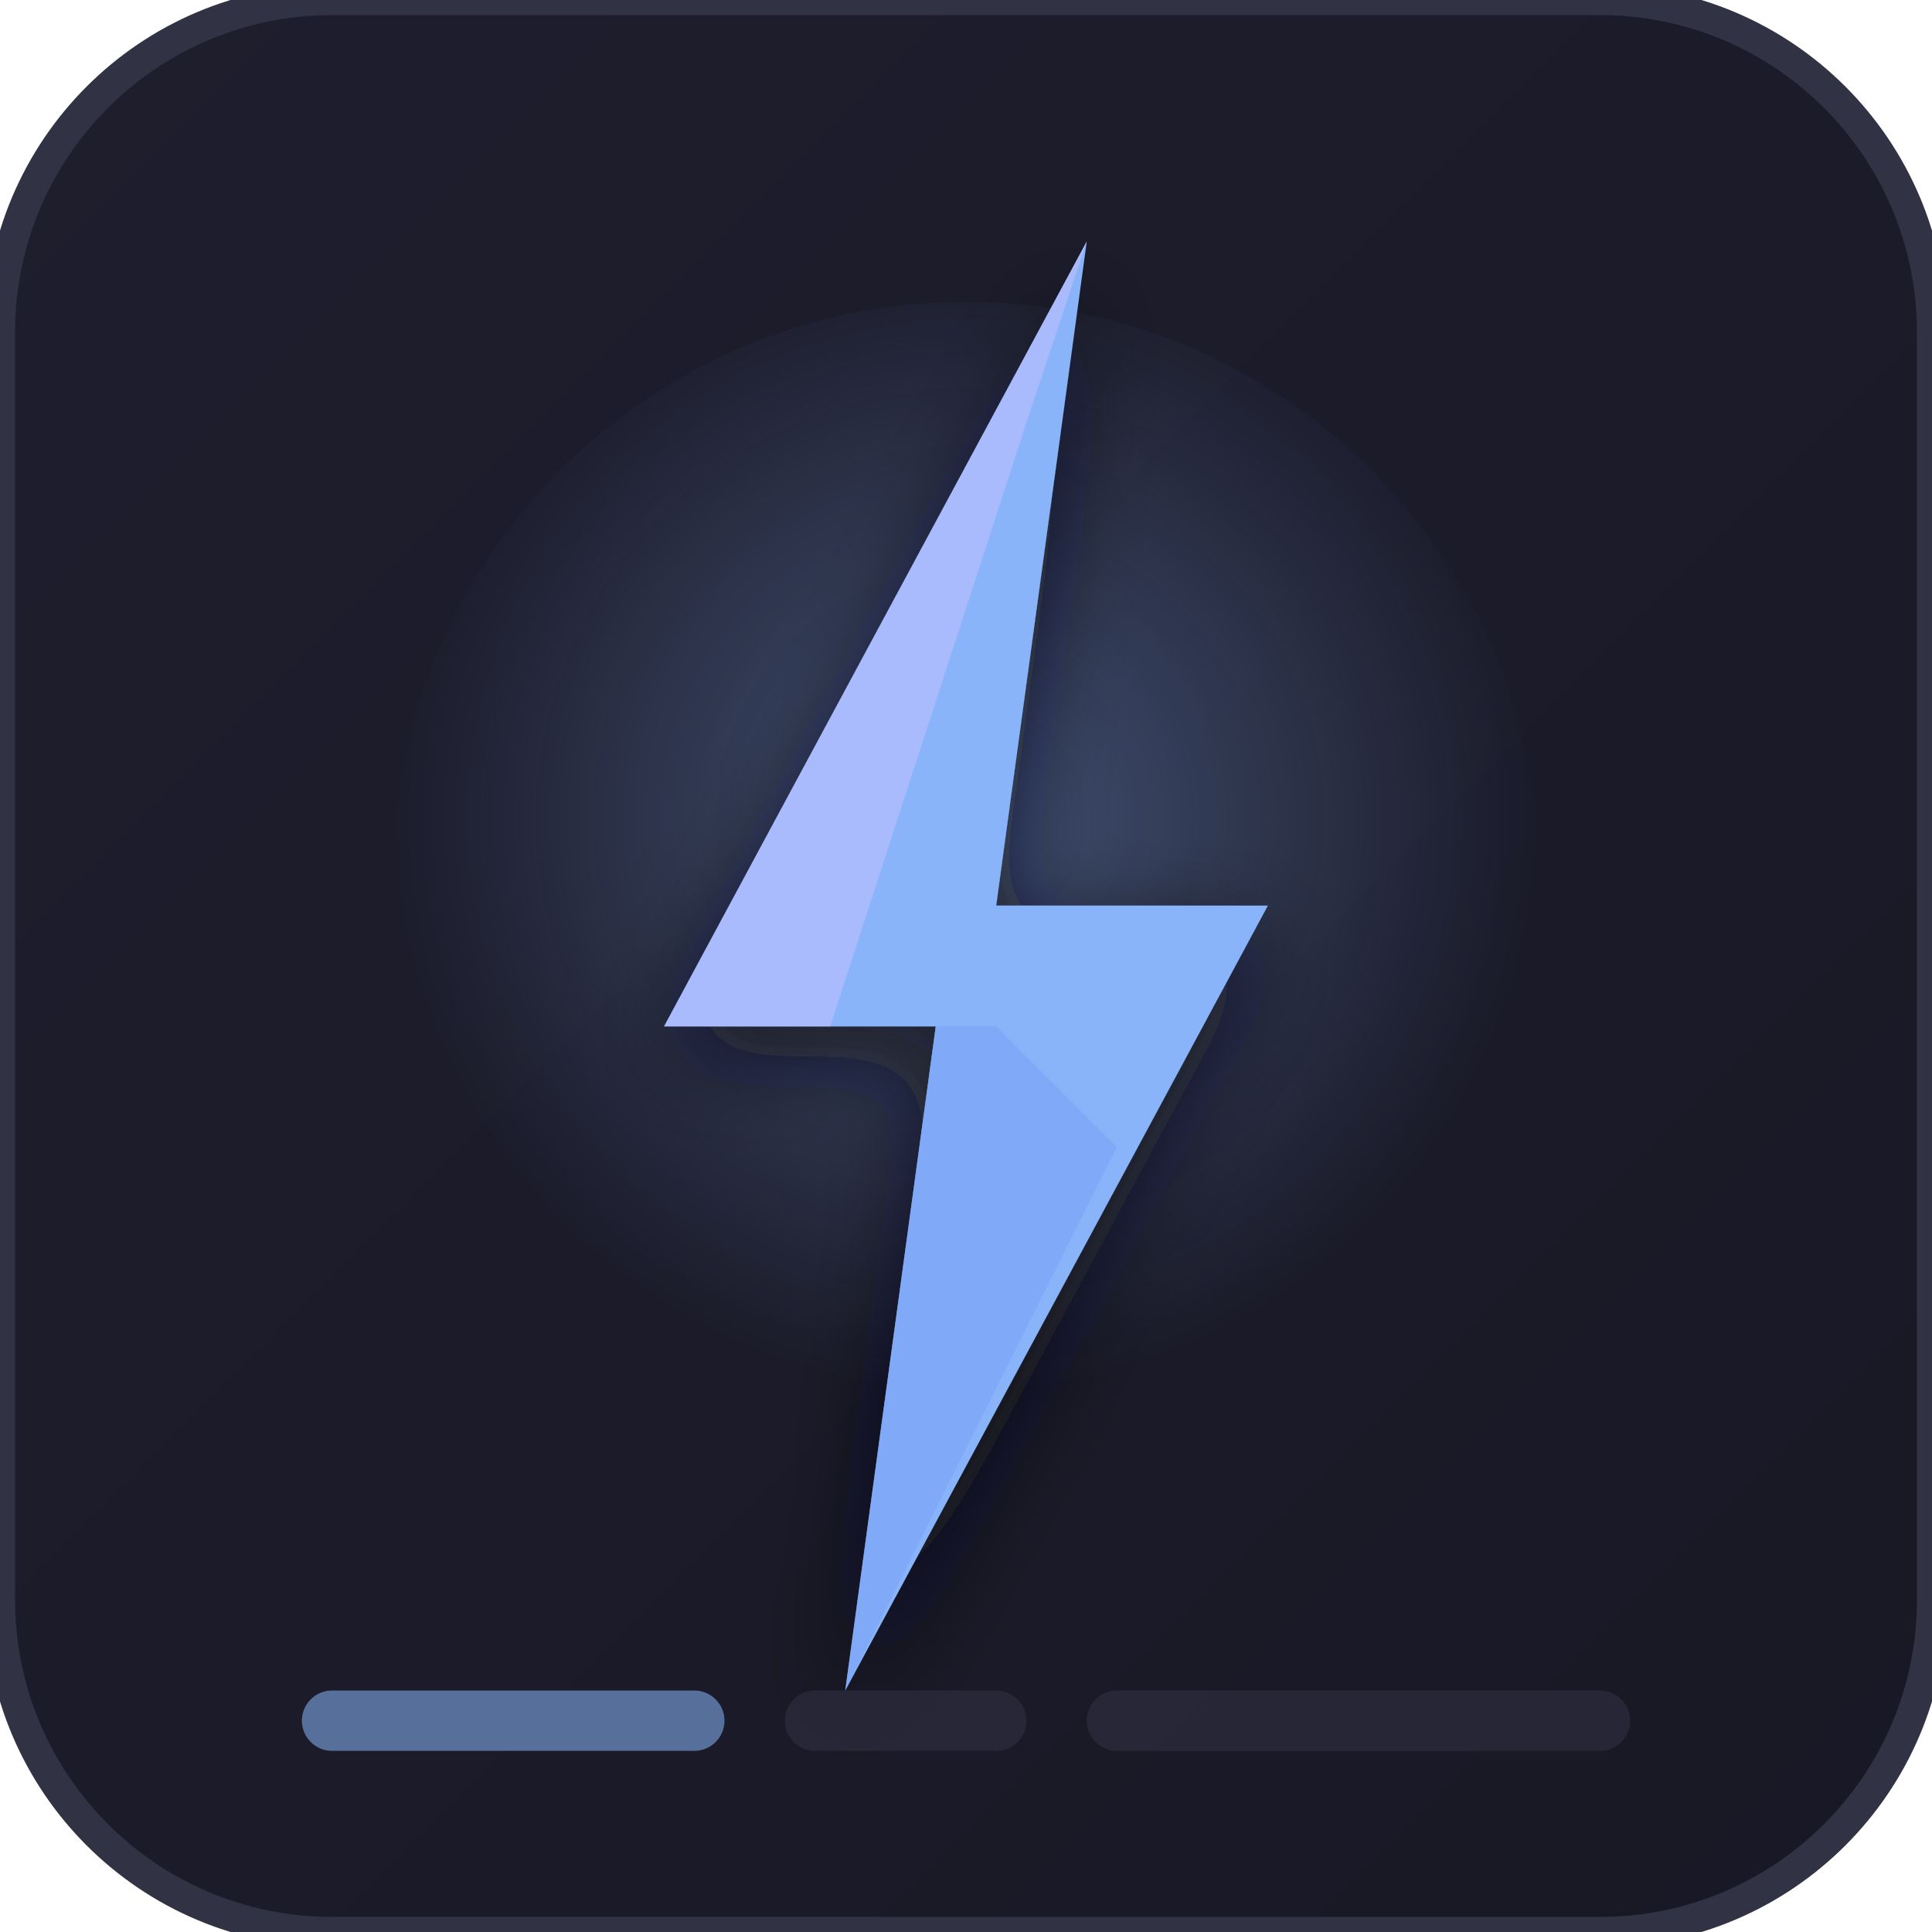
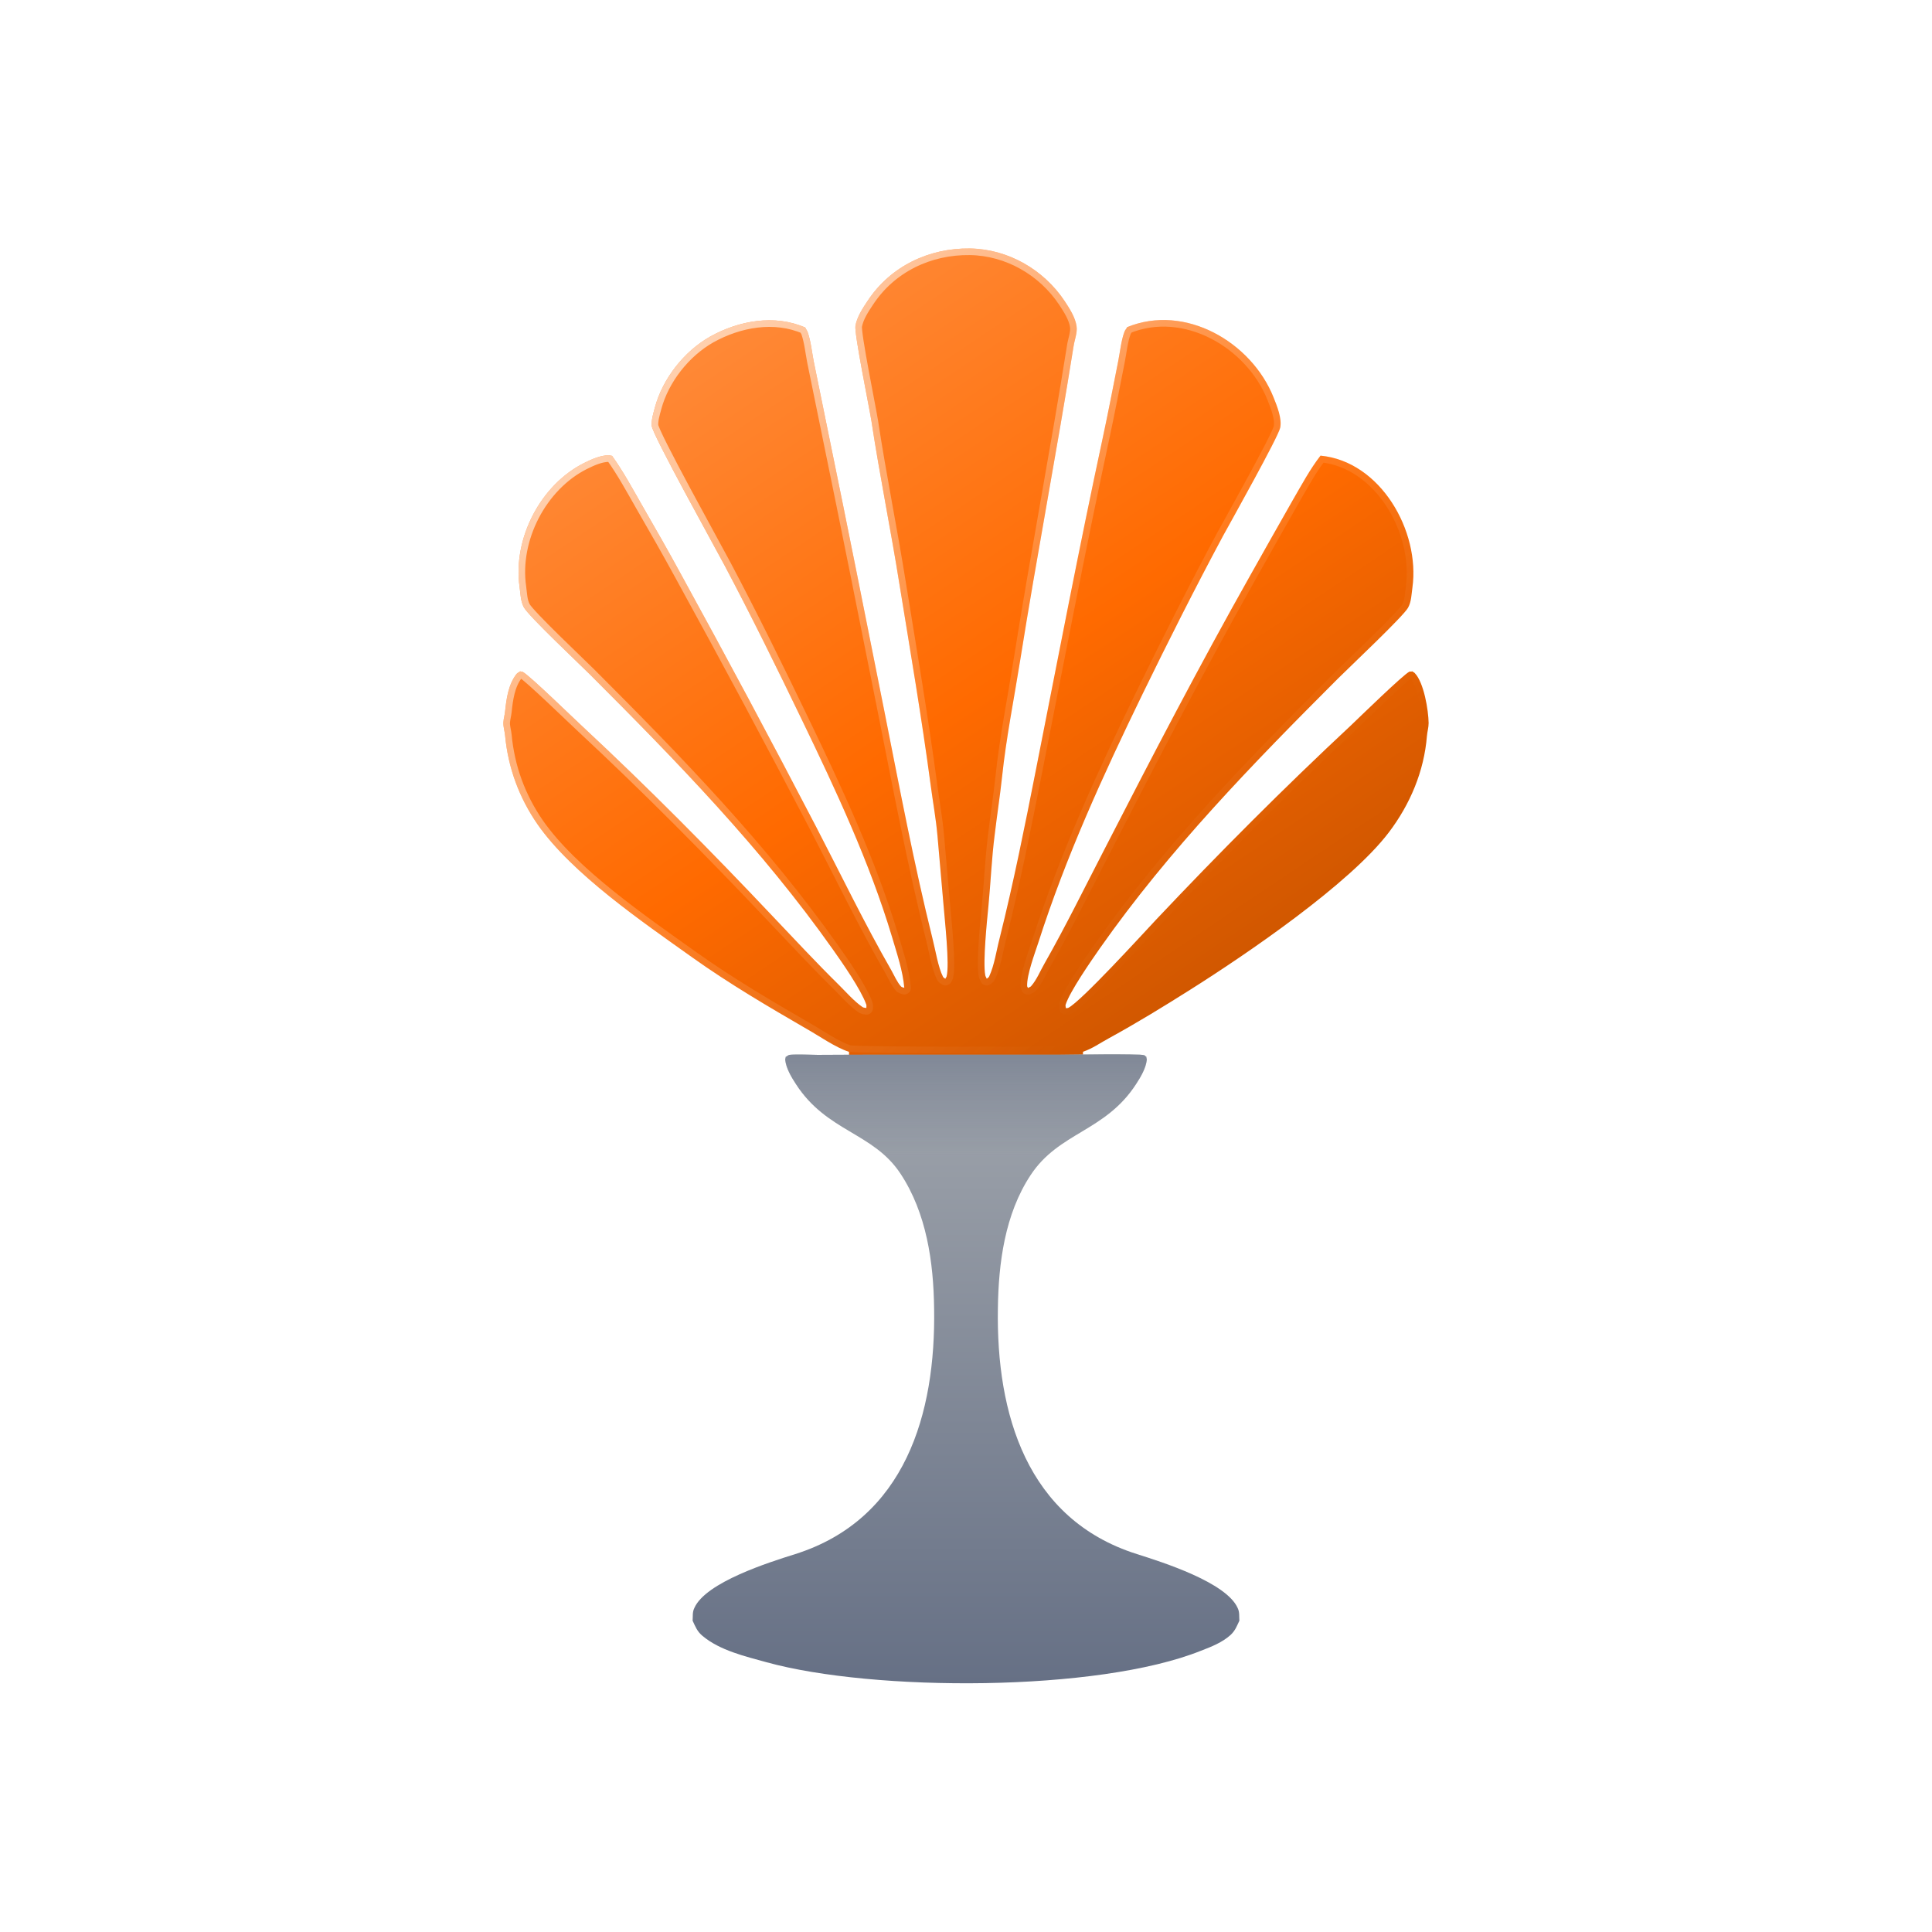
- <svg xmlns="http://www.w3.org/2000/svg" viewBox="0 0 128 128" width="128" height="128">
+ <svg xmlns="http://www.w3.org/2000/svg" width="1024" height="1024" viewBox="0 0 1024 1024">
  <defs>
-     <linearGradient id="bg_grad" x1="0%" y1="0%" x2="100%" y2="100%">
-       <stop offset="0%" stop-color="#1e1e2e" />
-       <stop offset="100%" stop-color="#181825" />
+     <linearGradient id="grad-cup" gradientUnits="userSpaceOnUse" x1="360" y1="142" x2="640" y2="560">
+       <stop offset="0" stop-color="#FF8E40" />
+       <stop offset="0.55" stop-color="#FF6A00" />
+       <stop offset="1" stop-color="#C95400" />
    </linearGradient>
-     <radialGradient id="bolt_glow" cx="50%" cy="45%" r="50%">
-       <stop offset="0%" stop-color="#89b4fa" stop-opacity="0.35" />
-       <stop offset="100%" stop-color="#89b4fa" stop-opacity="0" />
-     </radialGradient>
-     <filter id="shadow" x="-10%" y="-10%" width="120%" height="120%">
-       <feDropShadow dx="0" dy="2" stdDeviation="3" flood-color="#11111b" flood-opacity="0.7" />
-     </filter>
+     <linearGradient id="grad-stem" gradientUnits="userSpaceOnUse" x1="512" y1="559" x2="512" y2="892">
+       <stop offset="0" stop-color="#A1A6AD" />
+       <stop offset="1" stop-color="#667085" />
+     </linearGradient>
+     <clipPath id="clip-cup">
+       <path d="M275.7 355.8C276.1 356.1 276.8 355.9 277.2 356.2C280.8 358.1 304 380.7 308.9 385.2C343.5 417.4 376.9 451.1 409.4 485.5C421.1 497.8 432.7 510.3 444.8 522.2C448.7 526.1 452.7 530.7 457.2 533.8C457.8 534.2 458.8 534.1 459.2 534.3C459.1 533.9 459.4 532.9 459.1 532.3C456.2 524.3 446.6 510.5 441.5 503.3C403.8 449.9 358.7 403.5 312.6 357.4C306.9 351.7 279.9 326.3 277.6 321.8C275.9 318.5 275.9 314.8 275.4 311.2C271.7 285.6 286.4 257 309.6 245.4C313.4 243.5 318.3 241.3 322.7 241.3C323.3 241.3 323.8 241.6 324.4 241.6C330.3 249.8 335.2 258.9 340.3 267.8C347.3 279.9 354.2 292 360.9 304.3C385.3 348.7 409.2 393.3 432.6 438.3C445.8 463.7 458.2 489.5 472.5 514.4C474 517.1 475.5 520.6 477.6 522.9C478.1 523.4 479.2 523.4 479.3 523.6C478.5 514.4 475.4 505.5 472.8 496.6C460.9 457 443.1 419 425.2 381.9C411.9 354.3 398.4 326.8 384.1 299.8C379.2 290.5 345.6 230.1 345.4 225.6C345.2 222.5 346.3 219 347.1 216C351.2 200.7 362.6 186.2 376.4 178.4C391.6 169.9 410.6 166.5 426.8 173.6C427.1 174.4 427.8 175.2 428.1 176.1C429.8 181 430.3 186.5 431.3 191.6C434 204.9 436.7 218.1 439.4 231.3C449.4 279.9 459.1 328.6 468.8 377.3C476.8 417.5 484.4 457.9 494.3 497.7C495.8 503.5 497.2 512.6 499.8 517.7C500 518.2 501 518.7 501.1 518.8C501.1 518.3 501.6 518 501.7 517.6C503.4 511.4 500.7 487.4 500.1 479.8C499 467.6 498 455.4 496.9 443.2C496.1 434 494.4 424.8 493.2 415.6C488.5 380.4 482.5 345.3 476.8 310.1C472.2 281.1 466.3 252.3 461.9 223.3C460.7 215.8 452.7 176.8 453.4 172.7C454.2 168 457.3 163.3 459.9 159.4C472 141.1 492.4 131.4 514.1 131.7C534.3 132 553.2 142.9 564.3 159.6C566.8 163.4 570 168.3 570.6 173C571.1 176.3 569.5 180.2 569 183.6C560.2 239 549.6 294.1 540.8 349.5C537.5 370.2 533.3 391 531.1 411.9C530 422.1 528.4 432.3 527.2 442.5C525.6 454.9 525.1 467.6 523.9 480.1C523.1 488.2 520.9 509.7 522.2 516.9C522.3 517.6 522.9 518.3 523 518.8C523.2 518.5 524.1 518.1 524.3 517.5C527.1 511.4 528.1 503.9 529.8 497.4C537.2 467.8 543.2 437.8 549.1 407.8C560.7 349.2 571.9 290.5 584.5 232C587.4 218.5 590 204.9 592.7 191.3C593.7 186.3 594.2 180.6 596 175.8C596.3 174.9 597.1 174.2 597.4 173.4C628.1 160.8 663.3 181.3 675 210.6C676.8 215.1 679.6 221.9 678.5 226.8C677.4 231.8 652.7 275.9 648.2 284.1C633.4 311.7 619.3 339.7 605.6 367.8C584.7 410.8 564.9 454.1 550.3 499.7C548.4 505.5 544.2 516.7 544.4 522.6C544.4 523 544.8 523.3 544.8 523.7C545 523.4 546.1 523.2 546.5 522.7C549.5 519.3 551.4 514.5 553.6 510.7C564.8 491 574.8 470.6 585.2 450.5C610.3 401.6 635.7 352.8 662.7 304.9C670.2 291.6 677.7 278.2 685.3 264.9C689.9 257 694.3 248.7 699.9 241.5C731.7 244.5 752.8 281.5 748.6 311.5C748.1 315 748.1 318.8 746.3 322.1C743.9 326.6 715 353.8 709.1 359.7C664 404.8 619.6 450.4 582.9 502.7C578.3 509.3 567.1 525.4 564.8 532.5C564.6 533.1 565 534.1 564.9 534.4C565.3 534.2 565.8 534.4 566.2 534.2C573.2 530.6 605.1 495.6 612.7 487.5C646.1 452.1 680.5 417.6 716.1 384.4C720.5 380.2 743.8 357.5 747 356C747.5 355.8 748.1 356.1 748.5 355.8C748.9 356.2 749.5 356.3 749.9 356.8C754.7 361.8 757.1 376.4 757.2 383.2C757.2 385.6 756.5 387.8 756.3 390.1C754.8 408.8 747.4 426.3 736.1 441.2C715.4 468.5 660.6 505.8 630.8 524.6C616.7 533.5 602.5 542.2 587.9 550.2C583.4 552.6 578.7 556 573.8 557.5C570.3 558.6 453.3 558.5 450 557.5C442.7 555.1 434.7 549.4 428 545.6C407.3 533.6 386.5 521.4 367 507.5C340.8 488.8 303.2 463.2 284.9 436.9C275.1 422.7 269.3 406.9 267.7 389.8C267.5 387.5 266.7 385.3 266.8 382.9C266.9 381 267.5 379 267.7 377.1C268.4 370.4 269.4 362.9 273.7 357.3C274.2 356.6 275.2 356.3 275.7 355.8Z" />
+     </clipPath>
+     <linearGradient id="grad-rim" gradientUnits="userSpaceOnUse" x1="330" y1="152" x2="640" y2="482">
+       <stop offset="0" stop-color="#FFE5D2" stop-opacity="0.9" />
+       <stop offset="0.6" stop-color="#FFE5D2" stop-opacity="0.18" />
+       <stop offset="1" stop-color="#FFE5D2" stop-opacity="0" />
+     </linearGradient>
+     <clipPath id="clip-stem">
+       <path d="M367.1 859C367.3 856.6 366.9 854.6 368 852.3C374 838.6 407.8 828 421.5 823.7C479.9 805.2 496 749.2 495.1 693.6C494.8 669 491.1 643 477.3 622.1C462.8 600.1 438.2 600 421.8 574.5C419.5 571 416.6 566.1 416.2 561.8C416.1 561.2 416.5 560.7 416.4 560.2C417 560 417.6 559.3 418.4 559.1C423.2 558.5 428.6 559.1 433.4 559.1C446.1 559 458.8 559 471.5 559C501.2 559 530.8 559 560.5 559C566.9 559 603.3 558.2 606.5 559.3C606.9 559.4 607.2 560.1 607.6 560.1C607.5 560.7 607.9 561.2 607.8 561.8C607.4 566.1 604.5 571 602.2 574.5C585.8 599.9 561.3 599.9 546.2 622.9C532.6 643.5 529.2 669.5 528.9 693.6C528 749.2 544.1 805.2 602.6 823.7C616.2 828 650 838.7 656 852.3C657.1 854.6 656.7 856.6 656.9 859C655.5 861.9 654.8 864.1 652.3 866.5C647.9 870.5 642.1 872.8 636.6 874.9C581.9 896.9 463 896.7 406.2 881C395 877.9 381.6 874.8 372.4 867.1C369.5 864.7 368.6 862.2 367.1 859Z" />
+     </clipPath>
+     <linearGradient id="grad-seat" gradientUnits="userSpaceOnUse" x1="512" y1="559" x2="512" y2="612">
+       <stop offset="0" stop-color="#667085" stop-opacity="0.55" />
+       <stop offset="1" stop-color="#667085" stop-opacity="0" />
+     </linearGradient>
  </defs>
-   <rect width="128" height="128" rx="22" ry="22" fill="url(#bg_grad)" />
-   <rect width="128" height="128" rx="22" ry="22" fill="none" stroke="#313244" stroke-width="2" />
-   <ellipse cx="64" cy="58" rx="38" ry="38" fill="url(#bolt_glow)" />
-   <g filter="url(#shadow)">
-     <polygon points="72,16  44,68  62,68  56,112  84,60  66,60" fill="#89b4fa" />
-     <polygon points="72,16  44,68  55,68  68,28" fill="#b4befe" opacity="0.75" />
-     <polygon points="62,68  56,112  74,76  66,68" fill="#7aa2f7" opacity="0.60" />
-   </g>
-   <g opacity="0.55">
-     <rect x="20" y="112" width="28" height="4" rx="2" fill="#89b4fa" />
-     <rect x="52" y="112" width="16" height="4" rx="2" fill="#313244" />
-     <rect x="72" y="112" width="36" height="4" rx="2" fill="#313244" />
+   <g id="calix-logo">
+     <g id="cup">
+       <path id="cup-hinge-overlap" d="M450 553H574V562H450Z" fill="url(#grad-cup)" />
+       <path id="cup-shell" d="M275.7 355.8C276.1 356.1 276.8 355.9 277.2 356.2C280.8 358.1 304 380.7 308.9 385.2C343.5 417.4 376.9 451.1 409.4 485.5C421.1 497.8 432.7 510.3 444.8 522.2C448.7 526.1 452.7 530.7 457.2 533.8C457.8 534.2 458.8 534.1 459.2 534.3C459.1 533.9 459.4 532.9 459.1 532.3C456.2 524.3 446.6 510.5 441.5 503.3C403.8 449.9 358.7 403.5 312.6 357.4C306.9 351.7 279.9 326.3 277.6 321.8C275.9 318.5 275.9 314.8 275.4 311.2C271.7 285.6 286.4 257 309.6 245.4C313.4 243.5 318.3 241.3 322.7 241.3C323.3 241.3 323.8 241.6 324.4 241.6C330.3 249.8 335.2 258.9 340.3 267.8C347.3 279.9 354.2 292 360.9 304.3C385.3 348.7 409.2 393.3 432.6 438.3C445.8 463.7 458.2 489.5 472.5 514.4C474 517.1 475.5 520.6 477.6 522.9C478.1 523.4 479.2 523.4 479.3 523.6C478.5 514.4 475.4 505.5 472.8 496.6C460.9 457 443.1 419 425.2 381.9C411.9 354.3 398.4 326.8 384.1 299.8C379.2 290.5 345.6 230.1 345.4 225.6C345.2 222.5 346.3 219 347.1 216C351.2 200.7 362.6 186.2 376.4 178.4C391.6 169.9 410.6 166.5 426.8 173.6C427.1 174.4 427.8 175.2 428.1 176.1C429.8 181 430.3 186.5 431.3 191.6C434 204.9 436.7 218.1 439.4 231.3C449.4 279.9 459.1 328.6 468.8 377.3C476.8 417.5 484.4 457.9 494.3 497.7C495.8 503.5 497.2 512.6 499.8 517.7C500 518.2 501 518.7 501.1 518.8C501.1 518.3 501.6 518 501.7 517.6C503.4 511.4 500.7 487.4 500.1 479.8C499 467.6 498 455.4 496.9 443.2C496.1 434 494.4 424.8 493.2 415.6C488.5 380.4 482.5 345.3 476.8 310.1C472.2 281.1 466.3 252.3 461.9 223.3C460.7 215.8 452.7 176.8 453.4 172.7C454.2 168 457.3 163.3 459.9 159.4C472 141.1 492.4 131.4 514.1 131.7C534.3 132 553.2 142.9 564.3 159.6C566.8 163.4 570 168.3 570.6 173C571.1 176.3 569.5 180.2 569 183.6C560.2 239 549.6 294.1 540.8 349.5C537.5 370.2 533.3 391 531.1 411.9C530 422.1 528.4 432.3 527.2 442.5C525.6 454.9 525.1 467.6 523.9 480.1C523.1 488.2 520.9 509.7 522.2 516.9C522.3 517.6 522.9 518.3 523 518.8C523.2 518.5 524.1 518.1 524.3 517.5C527.1 511.4 528.1 503.9 529.8 497.4C537.2 467.8 543.2 437.8 549.1 407.8C560.7 349.2 571.9 290.5 584.5 232C587.4 218.5 590 204.9 592.7 191.3C593.7 186.3 594.2 180.6 596 175.8C596.3 174.9 597.1 174.2 597.4 173.4C628.1 160.8 663.3 181.3 675 210.6C676.8 215.1 679.6 221.9 678.5 226.8C677.4 231.8 652.7 275.9 648.2 284.1C633.4 311.7 619.3 339.7 605.6 367.8C584.7 410.8 564.9 454.1 550.3 499.7C548.4 505.5 544.2 516.7 544.4 522.6C544.4 523 544.8 523.3 544.8 523.7C545 523.4 546.1 523.2 546.5 522.7C549.5 519.3 551.4 514.5 553.6 510.7C564.8 491 574.8 470.6 585.2 450.5C610.3 401.6 635.7 352.8 662.7 304.9C670.2 291.6 677.7 278.2 685.3 264.9C689.9 257 694.3 248.7 699.9 241.5C731.7 244.5 752.8 281.5 748.6 311.5C748.1 315 748.1 318.8 746.3 322.1C743.9 326.6 715 353.8 709.1 359.7C664 404.8 619.6 450.4 582.9 502.7C578.3 509.3 567.1 525.4 564.8 532.5C564.6 533.1 565 534.1 564.9 534.4C565.3 534.2 565.8 534.4 566.2 534.2C573.2 530.6 605.1 495.6 612.7 487.5C646.1 452.1 680.5 417.6 716.1 384.4C720.5 380.2 743.8 357.5 747 356C747.5 355.8 748.1 356.1 748.5 355.8C748.9 356.2 749.5 356.3 749.9 356.8C754.7 361.8 757.1 376.4 757.2 383.2C757.2 385.6 756.5 387.8 756.3 390.1C754.8 408.8 747.4 426.3 736.1 441.2C715.4 468.5 660.6 505.8 630.8 524.6C616.7 533.5 602.5 542.2 587.9 550.2C583.4 552.6 578.7 556 573.8 557.5C570.3 558.6 453.3 558.5 450 557.5C442.7 555.1 434.7 549.4 428 545.6C407.3 533.6 386.5 521.4 367 507.5C340.8 488.8 303.2 463.2 284.9 436.9C275.1 422.7 269.3 406.9 267.7 389.8C267.5 387.5 266.7 385.3 266.8 382.9C266.9 381 267.5 379 267.7 377.1C268.4 370.4 269.4 362.9 273.7 357.3C274.2 356.6 275.2 356.3 275.7 355.8Z" fill="url(#grad-cup)" />
+       <path id="cup-rim-light" d="M275.7 355.8C276.1 356.1 276.8 355.9 277.2 356.2C280.8 358.1 304 380.7 308.9 385.2C343.5 417.4 376.9 451.1 409.4 485.5C421.1 497.8 432.7 510.3 444.8 522.2C448.7 526.1 452.7 530.7 457.2 533.8C457.8 534.2 458.8 534.1 459.2 534.3C459.1 533.9 459.4 532.9 459.1 532.3C456.2 524.3 446.6 510.5 441.5 503.3C403.8 449.9 358.7 403.5 312.6 357.4C306.9 351.7 279.9 326.3 277.6 321.8C275.9 318.5 275.9 314.8 275.4 311.2C271.7 285.6 286.4 257 309.6 245.4C313.4 243.5 318.3 241.3 322.7 241.3C323.3 241.3 323.8 241.6 324.4 241.6C330.3 249.8 335.2 258.9 340.3 267.8C347.3 279.9 354.2 292 360.9 304.3C385.3 348.7 409.2 393.3 432.6 438.3C445.8 463.7 458.2 489.5 472.5 514.4C474 517.1 475.5 520.6 477.6 522.9C478.1 523.4 479.2 523.4 479.3 523.6C478.5 514.4 475.4 505.5 472.8 496.6C460.9 457 443.1 419 425.2 381.9C411.9 354.3 398.4 326.8 384.1 299.8C379.2 290.5 345.6 230.1 345.4 225.6C345.2 222.5 346.3 219 347.1 216C351.2 200.7 362.6 186.2 376.4 178.4C391.6 169.9 410.6 166.5 426.8 173.6C427.1 174.4 427.8 175.2 428.1 176.1C429.8 181 430.3 186.5 431.3 191.6C434 204.9 436.7 218.1 439.4 231.3C449.4 279.9 459.1 328.6 468.8 377.3C476.8 417.5 484.4 457.9 494.3 497.7C495.8 503.5 497.2 512.6 499.8 517.7C500 518.2 501 518.7 501.1 518.8C501.1 518.3 501.6 518 501.7 517.6C503.4 511.4 500.7 487.4 500.1 479.8C499 467.6 498 455.4 496.9 443.2C496.1 434 494.4 424.8 493.2 415.6C488.5 380.4 482.5 345.3 476.8 310.1C472.2 281.1 466.3 252.3 461.9 223.3C460.7 215.8 452.7 176.8 453.4 172.7C454.2 168 457.3 163.3 459.9 159.4C472 141.1 492.4 131.4 514.1 131.7C534.3 132 553.2 142.9 564.3 159.6C566.8 163.4 570 168.3 570.6 173C571.1 176.3 569.5 180.2 569 183.6C560.2 239 549.6 294.1 540.8 349.5C537.5 370.2 533.3 391 531.1 411.9C530 422.1 528.4 432.3 527.2 442.5C525.6 454.9 525.1 467.6 523.9 480.1C523.1 488.2 520.9 509.7 522.2 516.9C522.3 517.6 522.9 518.3 523 518.8C523.2 518.5 524.1 518.1 524.3 517.5C527.1 511.4 528.1 503.9 529.8 497.4C537.2 467.8 543.2 437.8 549.1 407.8C560.7 349.2 571.9 290.5 584.5 232C587.4 218.5 590 204.9 592.7 191.3C593.7 186.3 594.2 180.6 596 175.8C596.3 174.9 597.1 174.2 597.4 173.4C628.1 160.8 663.3 181.3 675 210.6C676.8 215.1 679.6 221.9 678.5 226.8C677.4 231.8 652.7 275.9 648.2 284.1C633.4 311.7 619.3 339.7 605.6 367.8C584.7 410.8 564.9 454.1 550.3 499.7C548.4 505.5 544.2 516.7 544.4 522.6C544.4 523 544.8 523.3 544.8 523.7C545 523.4 546.1 523.2 546.5 522.7C549.5 519.3 551.4 514.5 553.6 510.7C564.8 491 574.8 470.6 585.2 450.5C610.3 401.6 635.7 352.8 662.7 304.9C670.2 291.6 677.7 278.2 685.3 264.9C689.9 257 694.3 248.7 699.9 241.5C731.7 244.5 752.8 281.5 748.6 311.5C748.1 315 748.1 318.8 746.3 322.1C743.9 326.6 715 353.8 709.1 359.7C664 404.8 619.6 450.4 582.9 502.7C578.3 509.3 567.1 525.4 564.8 532.5C564.6 533.1 565 534.1 564.9 534.4C565.3 534.2 565.8 534.4 566.2 534.2C573.2 530.6 605.1 495.6 612.7 487.5C646.1 452.1 680.5 417.6 716.1 384.4C720.5 380.2 743.8 357.5 747 356C747.5 355.8 748.1 356.1 748.5 355.8C748.9 356.2 749.5 356.3 749.9 356.8C754.7 361.8 757.1 376.4 757.2 383.2C757.2 385.6 756.5 387.8 756.3 390.1C754.8 408.8 747.4 426.3 736.1 441.2C715.4 468.5 660.6 505.8 630.8 524.6C616.7 533.5 602.5 542.2 587.9 550.2C583.4 552.6 578.7 556 573.8 557.5C570.3 558.6 453.3 558.5 450 557.5C442.7 555.1 434.7 549.4 428 545.6C407.3 533.6 386.5 521.4 367 507.5C340.8 488.8 303.2 463.2 284.9 436.9C275.1 422.7 269.3 406.9 267.7 389.8C267.5 387.5 266.7 385.3 266.8 382.9C266.9 381 267.5 379 267.7 377.1C268.4 370.4 269.4 362.9 273.7 357.3C274.2 356.6 275.2 356.3 275.7 355.8Z" fill="none" stroke="url(#grad-rim)" stroke-width="7" stroke-linejoin="round" clip-path="url(#clip-cup)" />
+     </g>
+     <g id="stem">
+       <path id="stem-body" d="M367.1 859C367.3 856.6 366.9 854.6 368 852.3C374 838.6 407.8 828 421.5 823.7C479.9 805.2 496 749.2 495.1 693.6C494.8 669 491.1 643 477.3 622.1C462.8 600.1 438.2 600 421.8 574.5C419.5 571 416.6 566.1 416.2 561.8C416.1 561.2 416.5 560.7 416.4 560.2C417 560 417.6 559.3 418.4 559.1C423.2 558.5 428.6 559.1 433.4 559.1C446.1 559 458.8 559 471.5 559C501.2 559 530.8 559 560.5 559C566.9 559 603.3 558.2 606.5 559.3C606.9 559.4 607.2 560.1 607.6 560.1C607.5 560.7 607.9 561.2 607.8 561.8C607.4 566.1 604.5 571 602.2 574.5C585.8 599.9 561.3 599.9 546.2 622.9C532.6 643.5 529.2 669.5 528.9 693.6C528 749.2 544.1 805.2 602.6 823.7C616.2 828 650 838.7 656 852.3C657.1 854.6 656.7 856.6 656.9 859C655.5 861.9 654.8 864.1 652.3 866.5C647.9 870.5 642.1 872.8 636.6 874.9C581.9 896.9 463 896.7 406.2 881C395 877.9 381.6 874.8 372.4 867.1C369.5 864.7 368.6 862.2 367.1 859Z" fill="url(#grad-stem)" />
+       <rect id="stem-seat-shade" x="400" y="559" width="224" height="55" fill="url(#grad-seat)" clip-path="url(#clip-stem)" />
+     </g>
  </g>
</svg>
